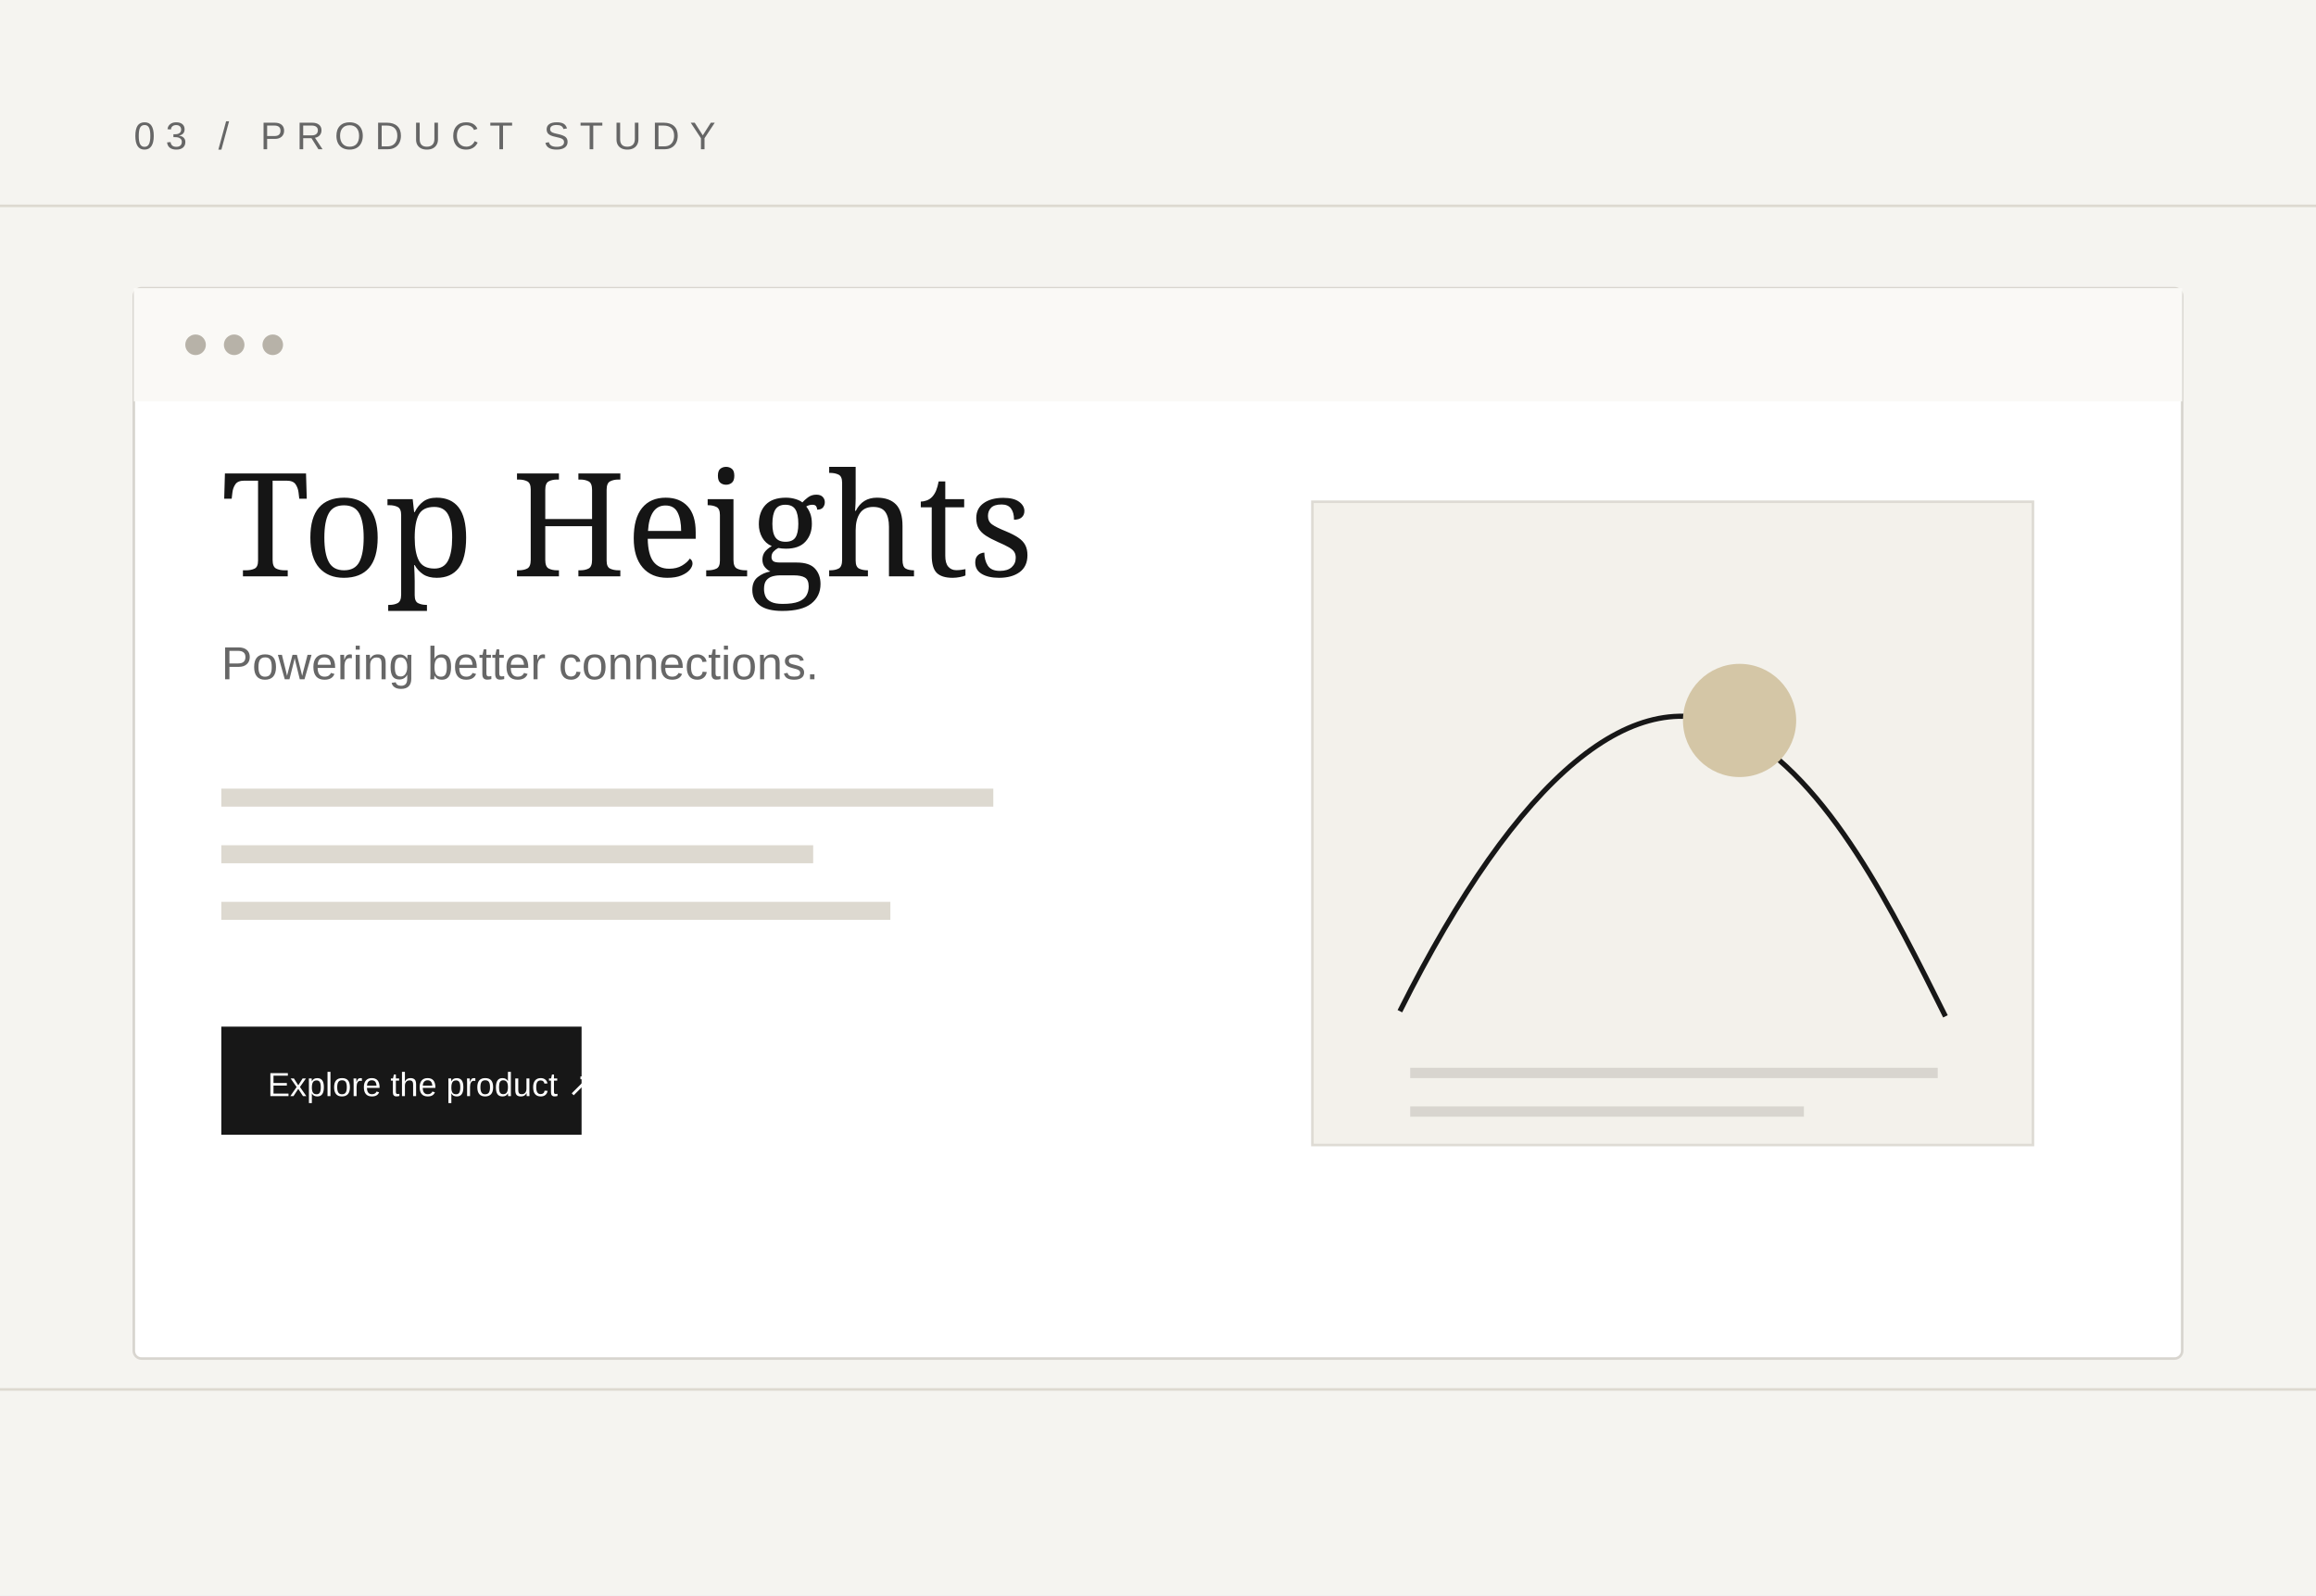
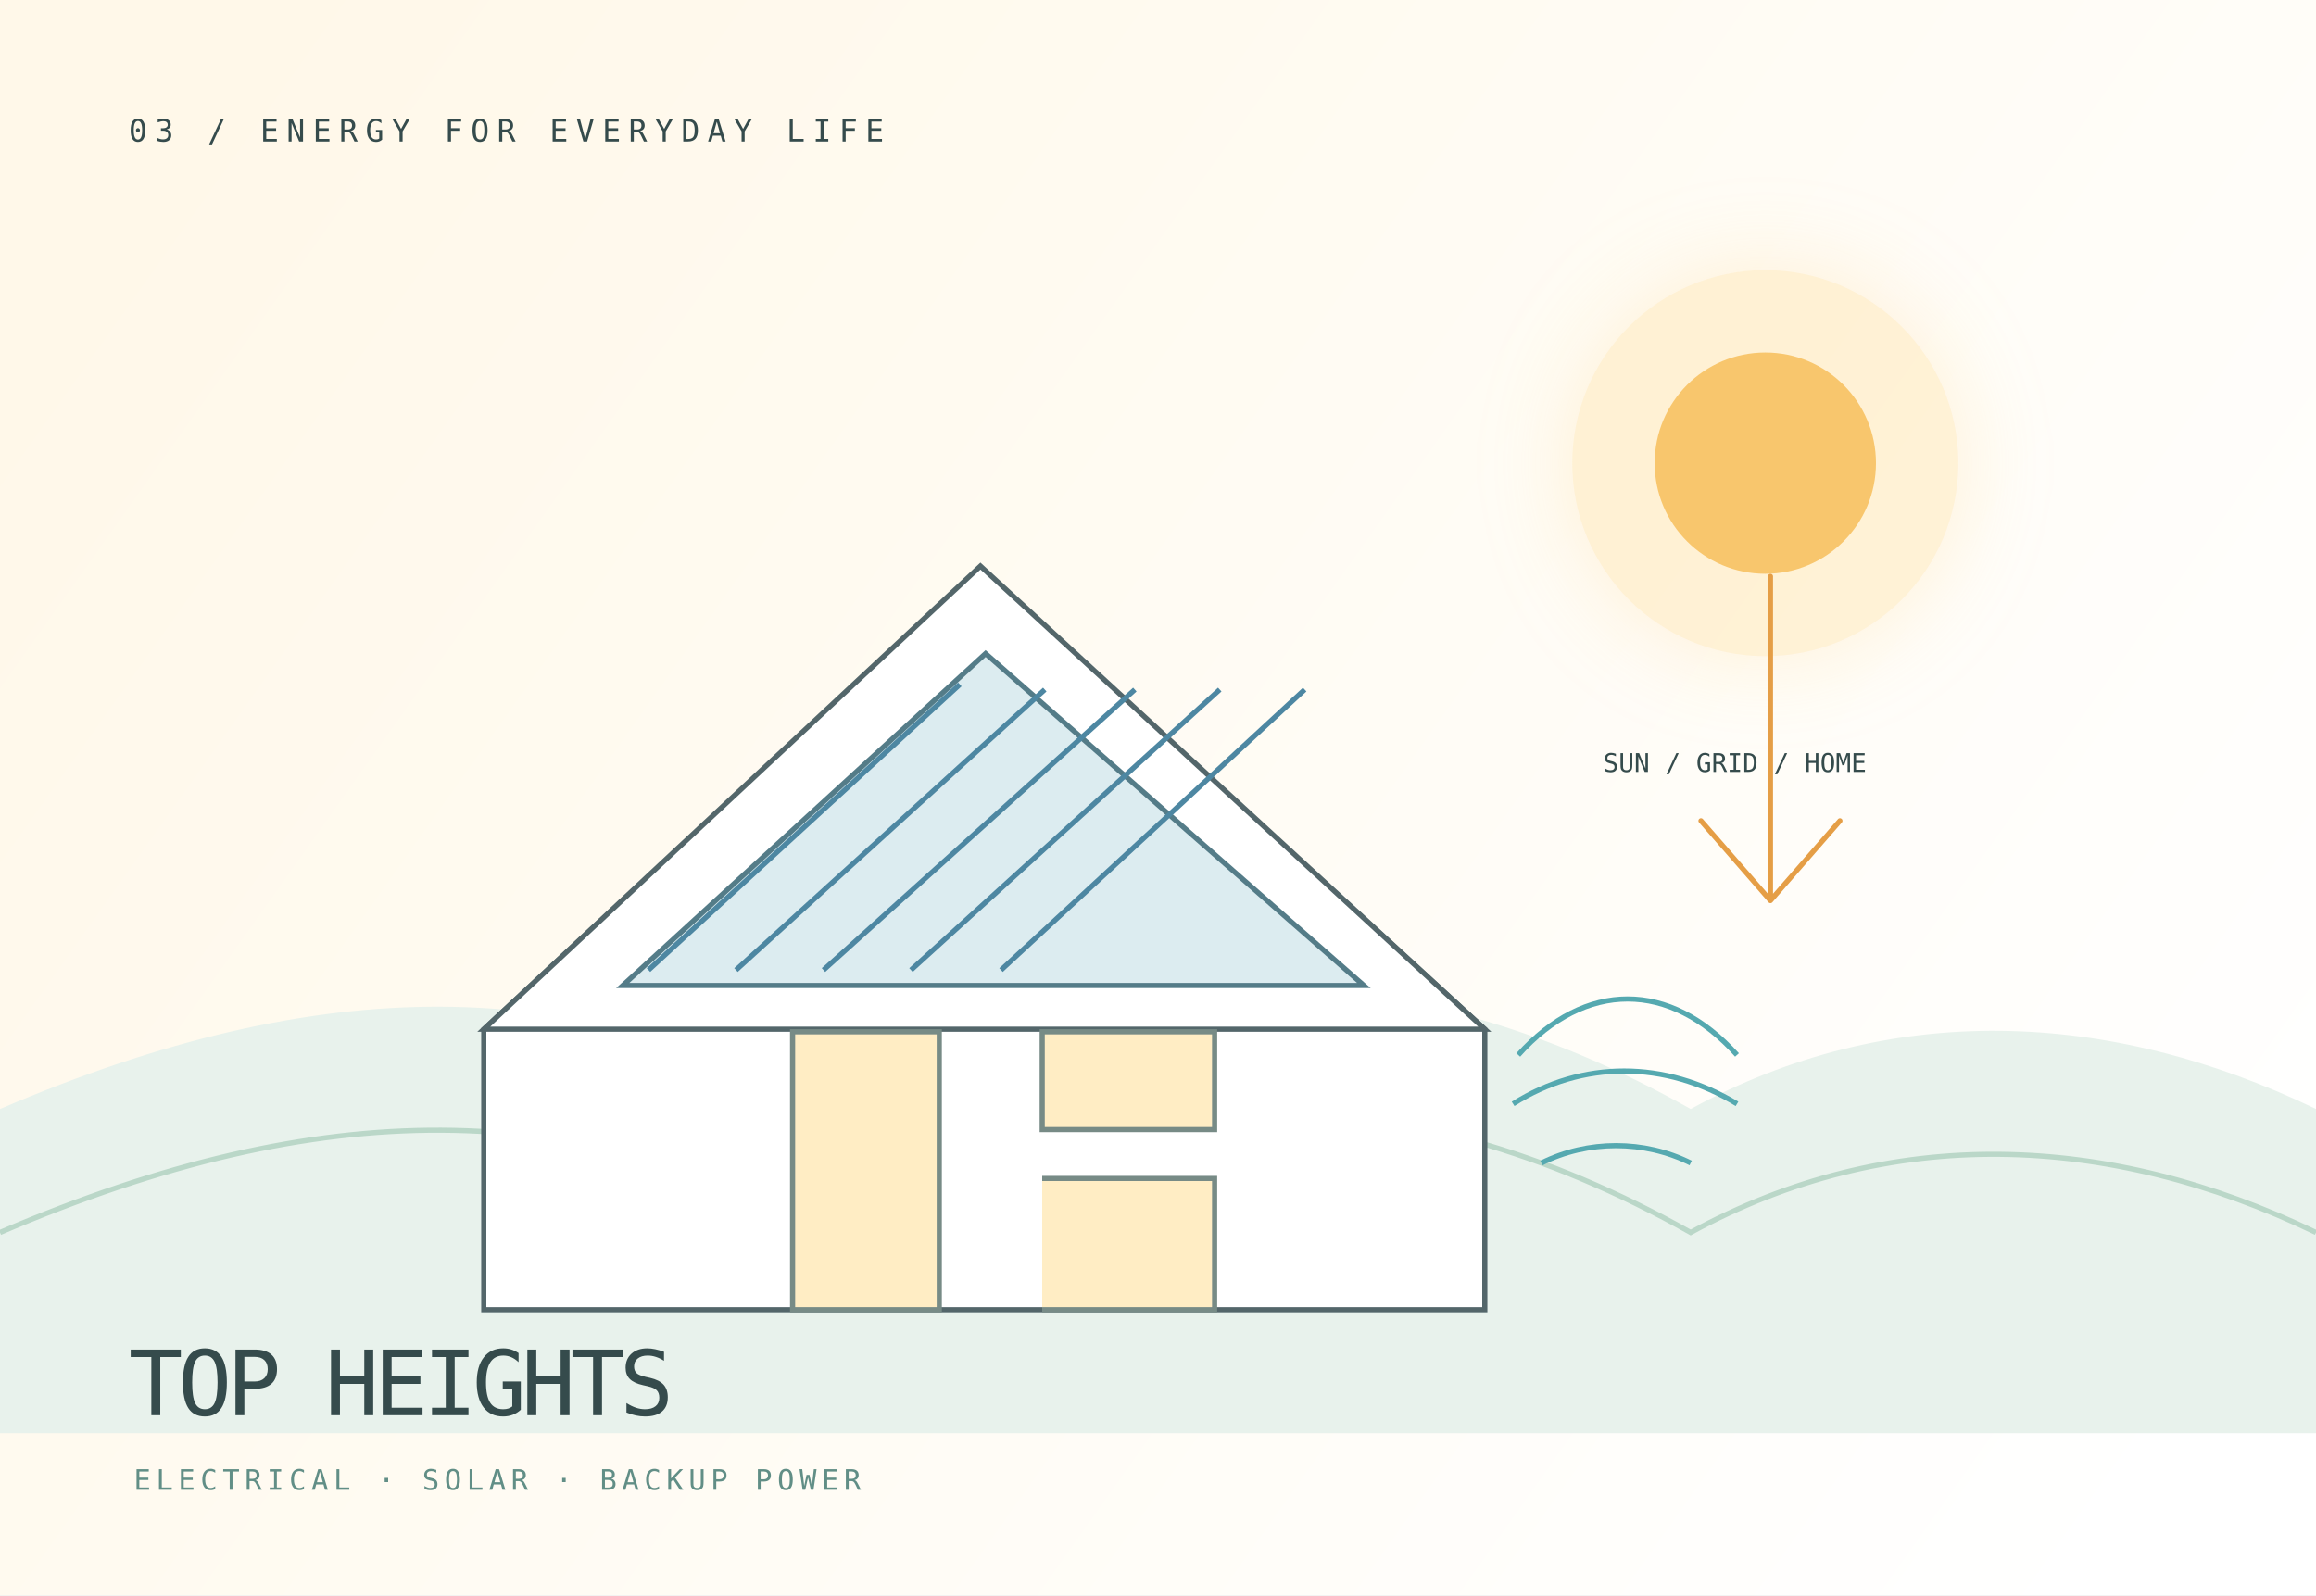
- <svg xmlns="http://www.w3.org/2000/svg" viewBox="0 0 900 620">
-   <rect width="900" height="620" fill="#f5f4f0" />
-   <path d="M0 80h900M0 540h900" stroke="#ddd9d0" />
-   <text x="52" y="58" font-family="Arial,sans-serif" font-size="15" letter-spacing="4" fill="#666">03 / PRODUCT STUDY</text>
-   <rect x="52" y="112" width="796" height="416" rx="3" fill="#fff" stroke="#d8d5cf" />
-   <rect x="52" y="112" width="796" height="44" fill="#faf9f6" />
-   <circle cx="76" cy="134" r="4" fill="#b7b2a8" />
-   <circle cx="91" cy="134" r="4" fill="#b7b2a8" />
-   <circle cx="106" cy="134" r="4" fill="#b7b2a8" />
-   <text x="86" y="224" font-family="Georgia,serif" font-size="56" fill="#151515">Top Heights</text>
-   <text x="86" y="264" font-family="Arial,sans-serif" font-size="18" fill="#676767">Powering better connections.</text>
-   <path d="M86 310h300M86 332h230M86 354h260" stroke="#ddd9d0" stroke-width="7" />
-   <rect x="86" y="399" width="140" height="42" fill="#171717" />
-   <text x="104" y="426" font-family="Arial,sans-serif" font-size="13" fill="#fff">Explore the product ↗</text>
-   <rect x="510" y="195" width="280" height="250" fill="#f3f1eb" stroke="#dedbd4" />
-   <path d="M544 393c46-92 92-130 131-109 36 19 61 71 81 111" fill="none" stroke="#171717" stroke-width="2" />
-   <circle cx="676" cy="280" r="22" fill="#d4c6a6" />
-   <path d="M548 417h205M548 432h153" stroke="#d8d5cf" stroke-width="4" />
+ <svg xmlns="http://www.w3.org/2000/svg" viewBox="0 0 900 620" fill="none">
+   <defs>
+     <linearGradient id="morning" x1="80" y1="40" x2="840" y2="580" gradientUnits="userSpaceOnUse">
+       <stop stop-color="#fff8e9" />
+       <stop offset="1" stop-color="#fff" />
+     </linearGradient>
+     <filter id="sun-glow" x="-100%" y="-100%" width="300%" height="300%">
+       <feGaussianBlur stdDeviation="17" result="b" />
+       <feMerge>
+         <feMergeNode in="b" />
+         <feMergeNode in="SourceGraphic" />
+       </feMerge>
+     </filter>
+   </defs>
+   <path fill="url(#morning)" d="M0 0h900v620H0z" />
+   <circle cx="686" cy="180" r="75" fill="#ffd179" opacity=".27" filter="url(#sun-glow)" />
+   <circle cx="686" cy="180" r="43" fill="#f8c66d" />
+   <path d="M0 431c126-54 225-52 319 0 114-63 226-63 338 0 77-42 162-39 243 0v126H0z" fill="#e8f2ec" />
+   <path d="M0 479c126-54 225-52 319 0 114-63 226-63 338 0 77-42 162-39 243 0" stroke="#bad7c8" stroke-width="2" />
+   <path d="m188 400 193-179 196 179v109H188z" fill="#fff" stroke="#53666a" stroke-width="2" />
+   <path d="m381 220 196 180H188z" fill="#fff" stroke="#53666a" stroke-width="2" />
+   <path d="m242 383 141-129 147 129z" fill="#dcecf0" stroke="#547c88" stroke-width="2" />
+   <path d="M252 377 373 266m-87 111 120-109m-86 109 121-109m-87 109 120-109m-85 109 118-109" stroke="#4d87a2" stroke-width="2" />
+   <path d="M308 401h57v108h-57zm97 0h67v38h-67zm0 57h67v51h-67" fill="#ffedc4" stroke="#778b86" stroke-width="2" />
+   <path d="M590 410c26-29 59-29 85 0m-87 19c27-17 59-17 87 0m-76 23c18-9 40-9 58 0" stroke="#55a9b0" stroke-width="2" />
+   <path d="M688 224v126m-27-31 27 31 27-31" stroke="#e59e46" stroke-width="2" stroke-linecap="round" stroke-linejoin="round" />
+   <g fill="#354b4c" font-family="monospace">
+     <text x="50" y="55" font-size="12" letter-spacing="3">03 / ENERGY FOR EVERYDAY LIFE</text>
+     <text x="50" y="550" font-size="35" letter-spacing="-2">TOP HEIGHTS</text>
+     <text x="52" y="579" font-size="11" letter-spacing="2" fill="#618e86">ELECTRICAL · SOLAR · BACKUP POWER</text>
+     <text x="623" y="300" font-size="10">SUN / GRID / HOME</text>
+   </g>
</svg>
